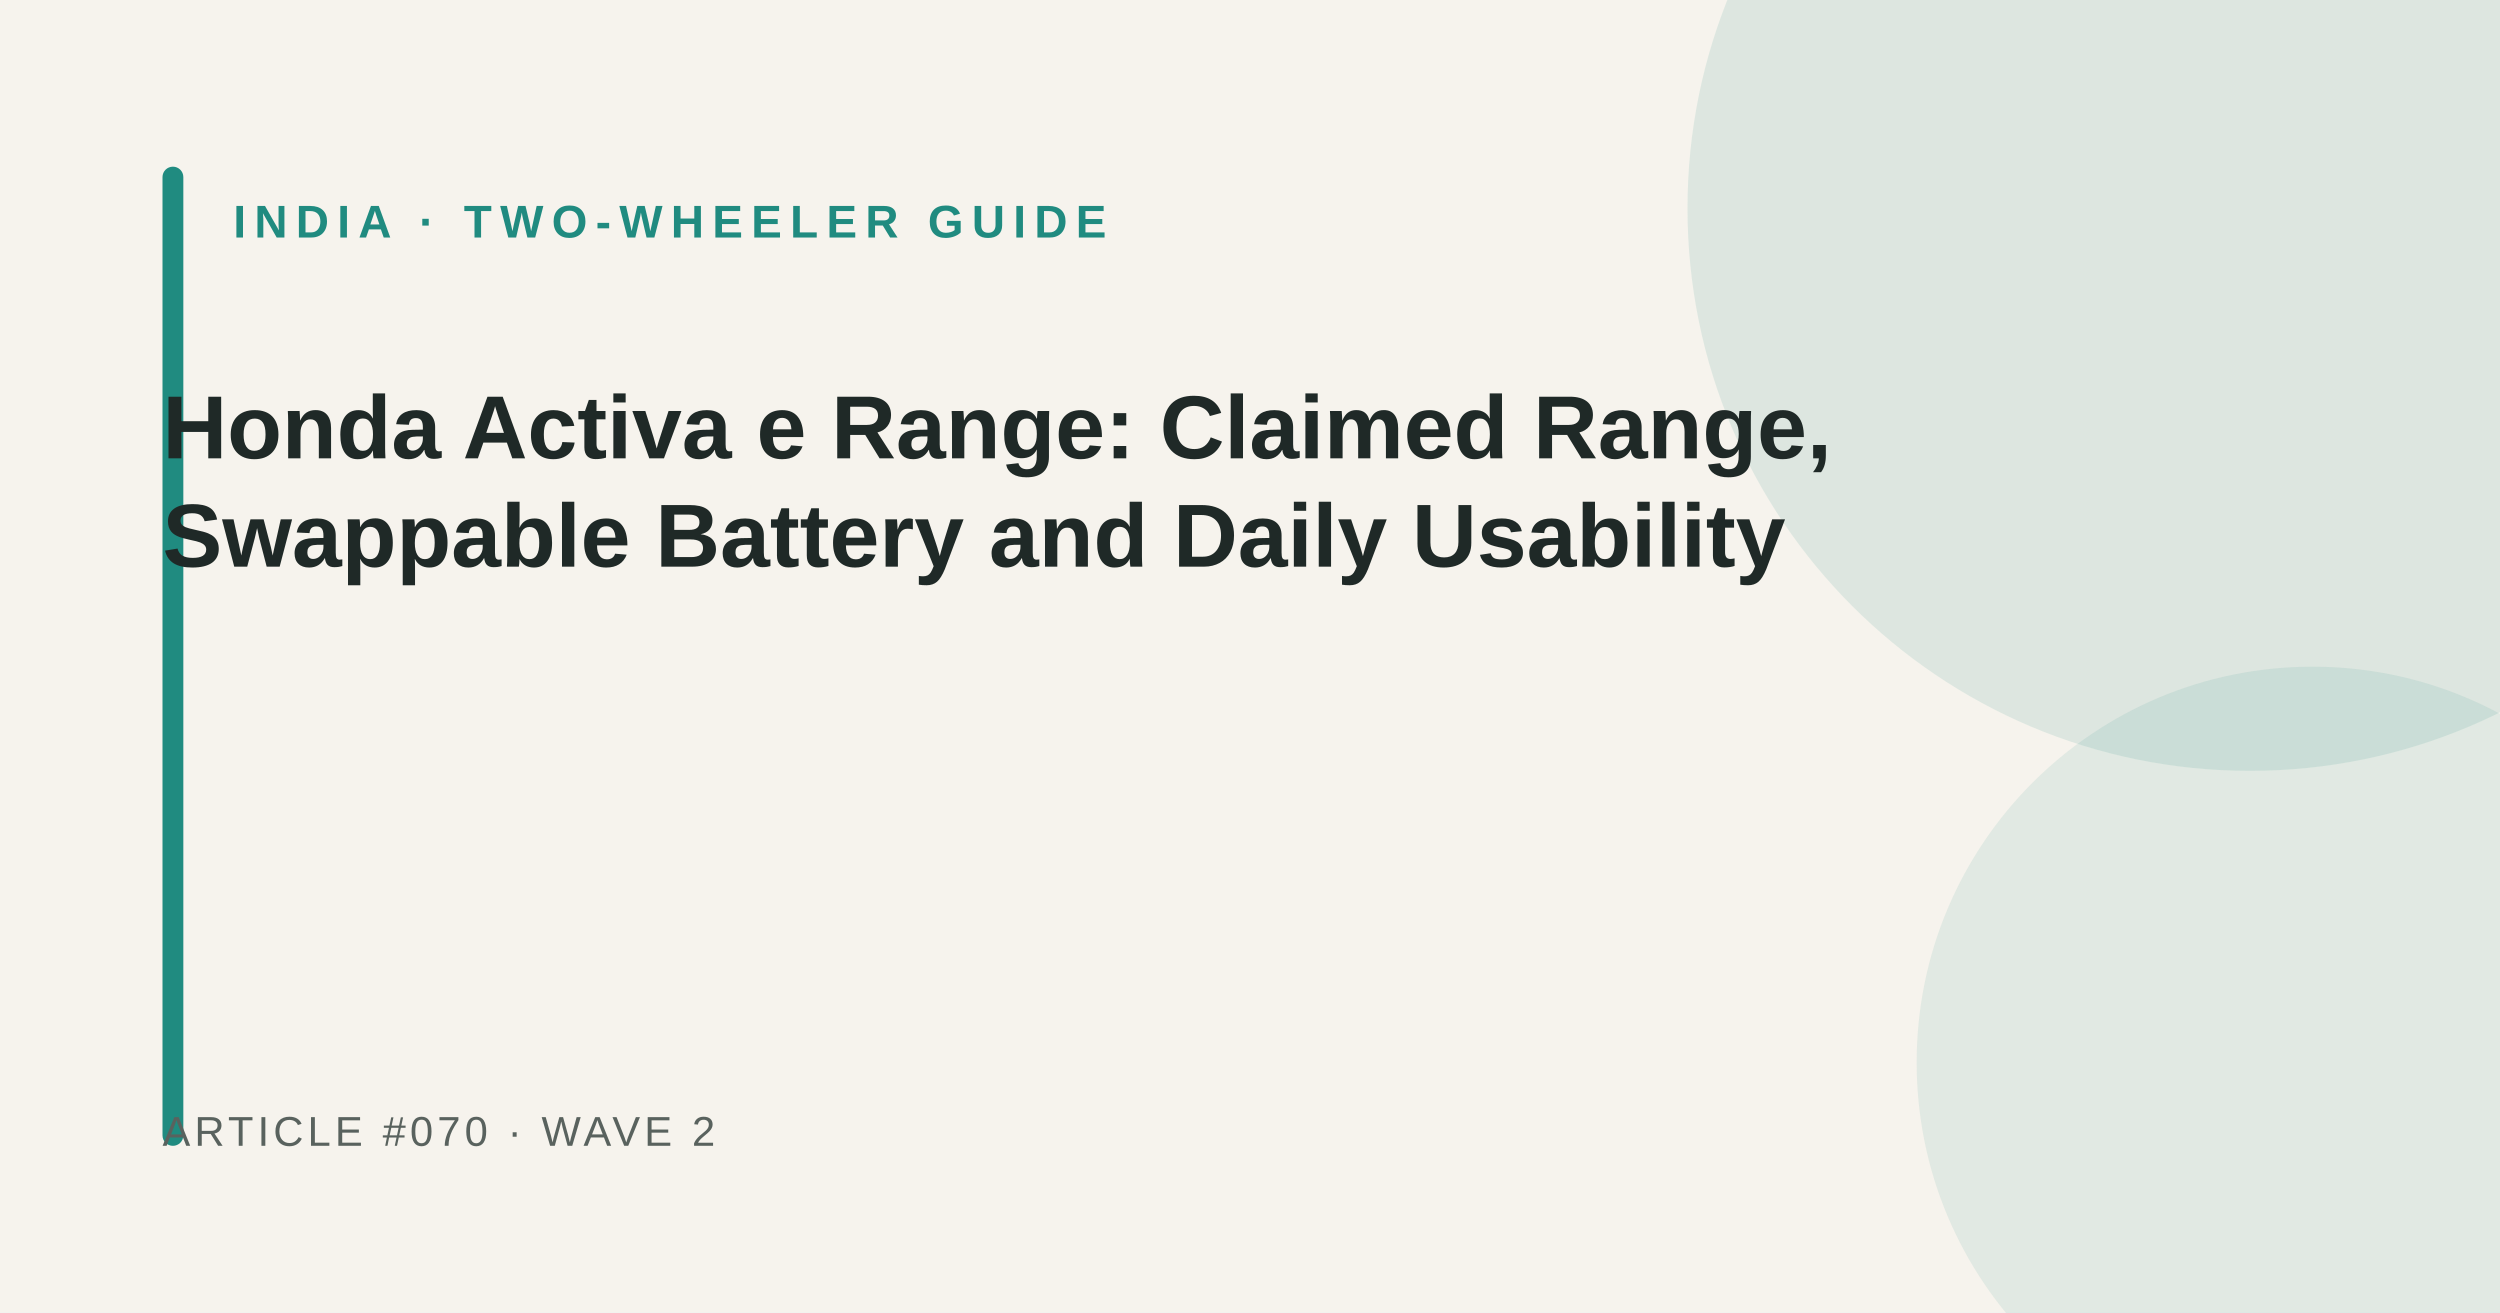
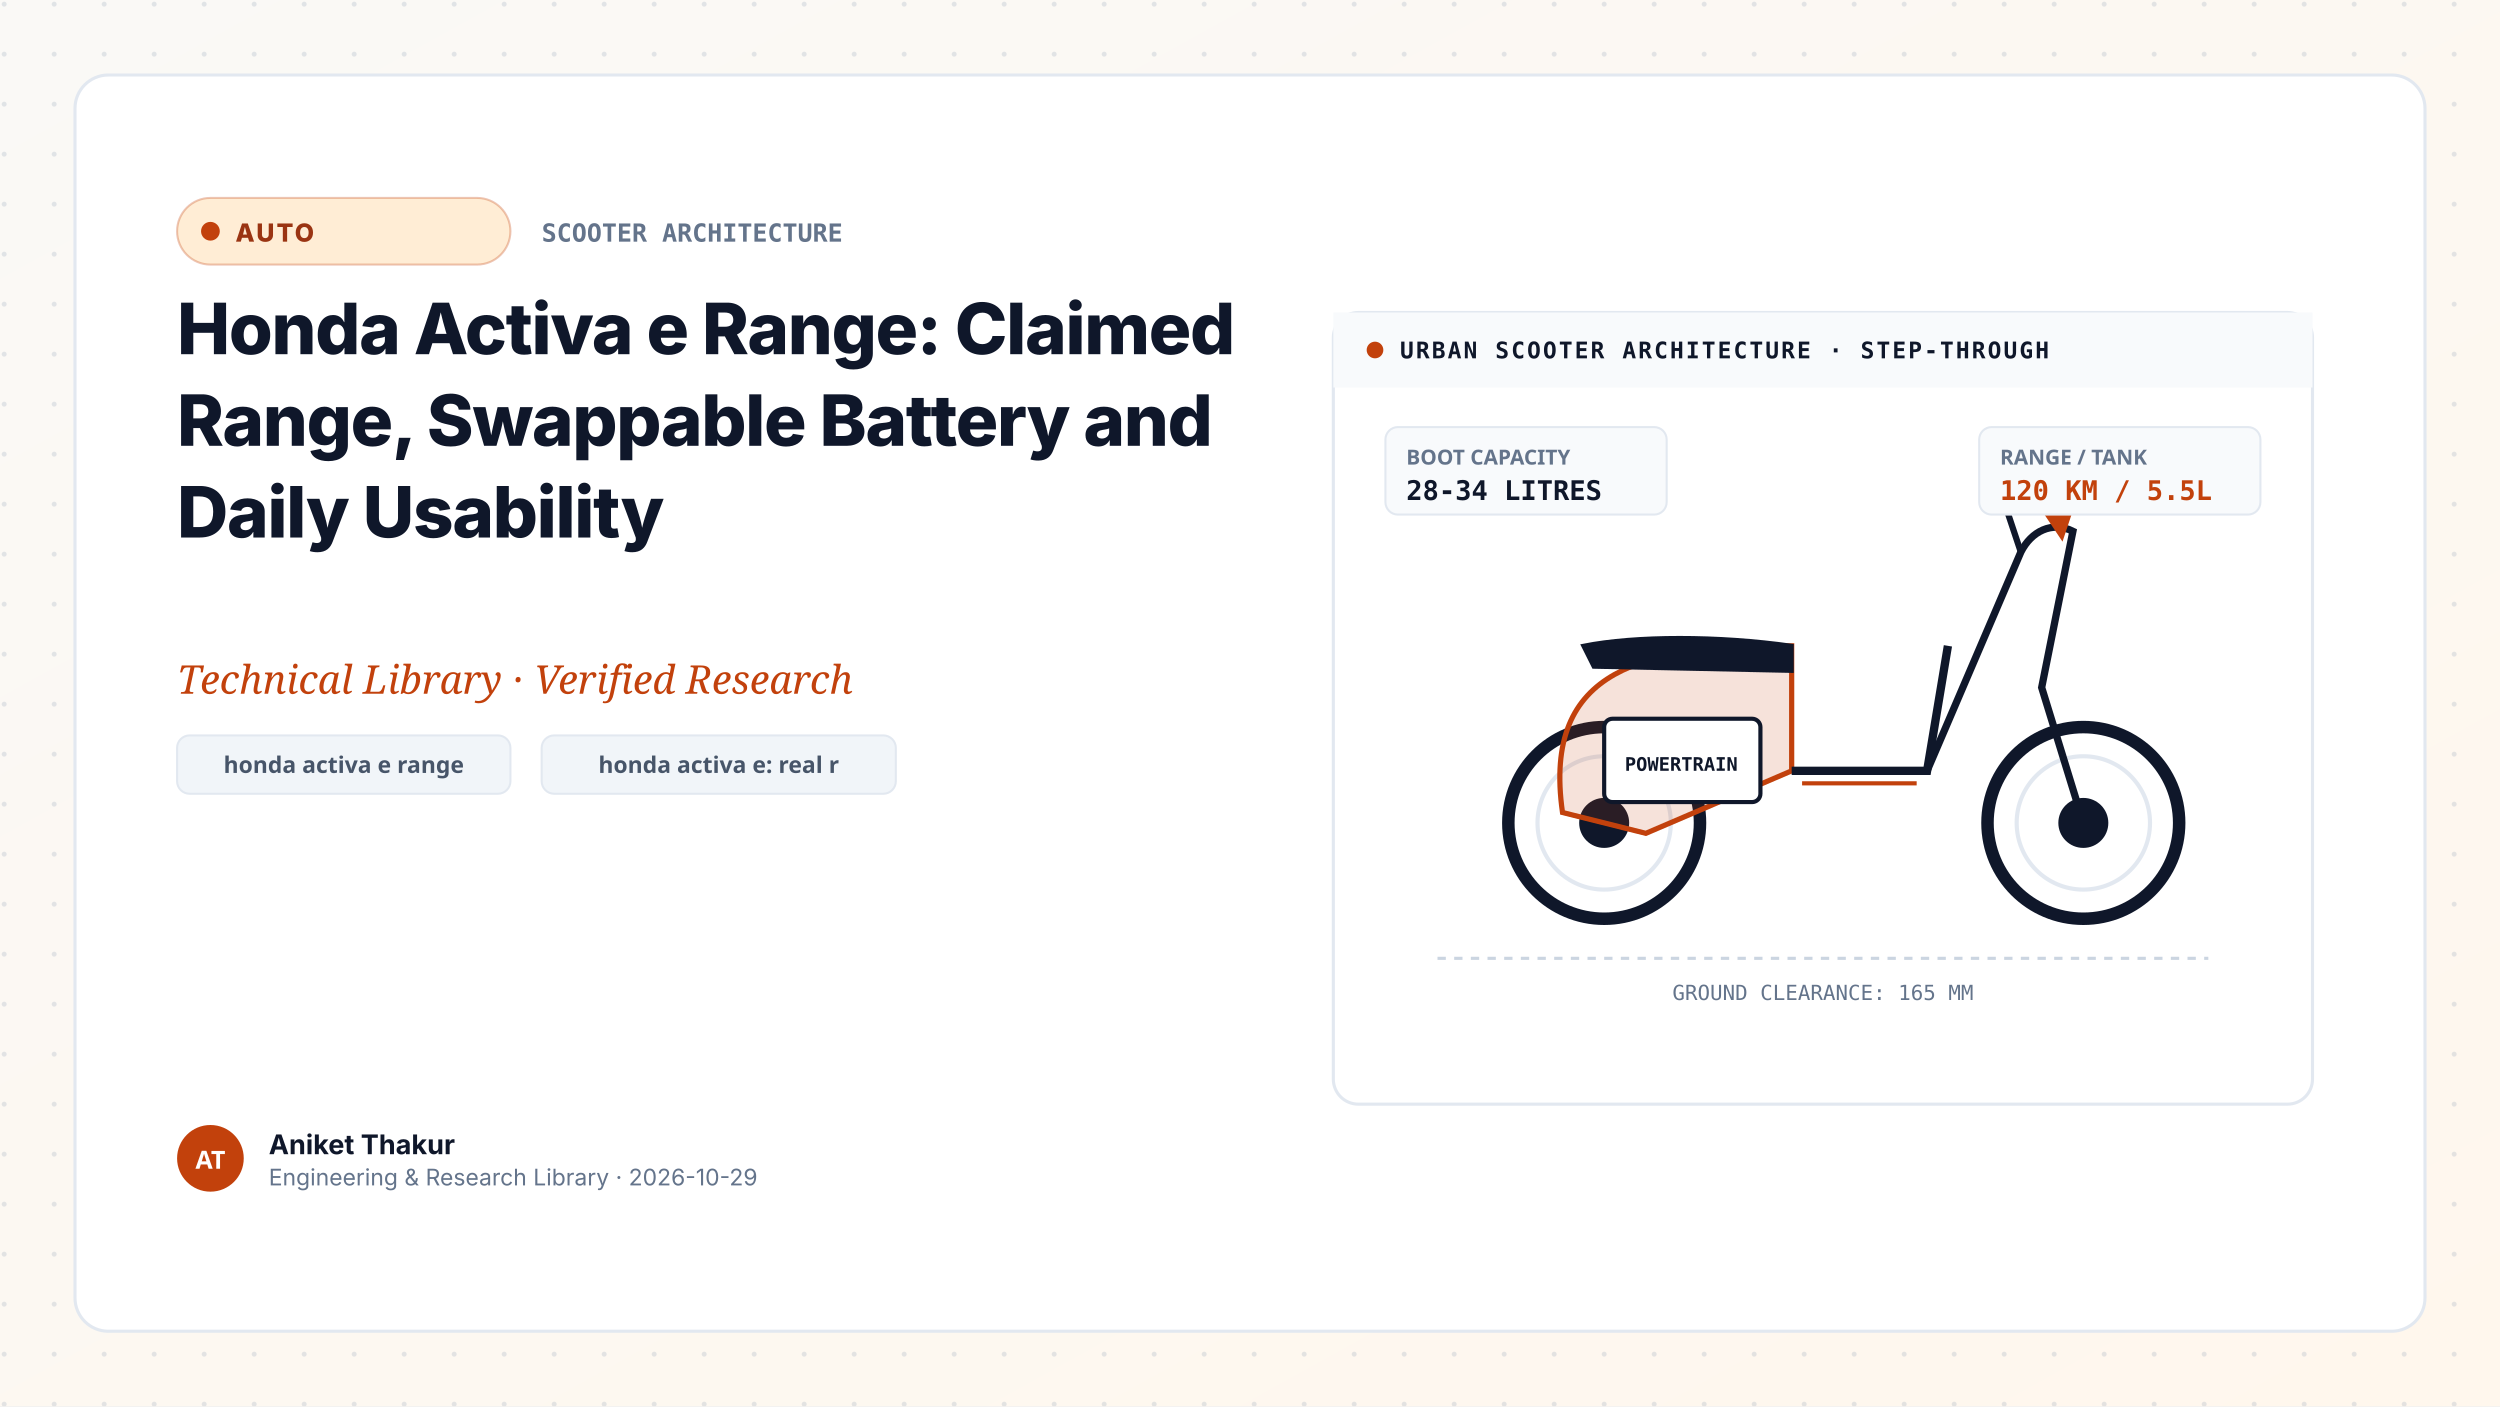
- <svg xmlns="http://www.w3.org/2000/svg" width="1200" height="630" viewBox="0 0 1200 630" role="img" aria-labelledby="title desc">
-   <rect width="1200" height="630" fill="#f6f3ed" />
-   <circle cx="1080" cy="100" r="270" fill="#208b80" opacity=".12" />
-   <circle cx="1110" cy="510" r="190" fill="#208b80" opacity=".10" />
-   <rect x="78" y="80" width="10" height="470" rx="5" fill="#208b80" />
-   <text x="112" y="114" fill="#208b80" font-family="Arial,sans-serif" font-size="22" font-weight="700" letter-spacing="4">INDIA · TWO-WHEELER GUIDE</text>
-   <text x="78" y="220" fill="#1f2927" font-family="Arial,sans-serif" font-size="43" font-weight="700">
-     <tspan x="78" dy="0">Honda Activa e Range: Claimed Range,</tspan>
-     <tspan x="78" dy="52">Swappable Battery and Daily Usability</tspan>
-   </text>
-   <text x="78" y="550" fill="#59625e" font-family="Arial,sans-serif" font-size="20" letter-spacing="2">ARTICLE #070  ·  WAVE 2</text>
+ <svg xmlns="http://www.w3.org/2000/svg" width="1200" height="675" viewBox="0 0 1200 675" role="img" aria-label="Honda Activa e Range: Claimed Range, Swappable Battery and Daily Usability">
+   <defs>
+     <linearGradient id="bgGrad_535955443" x1="0%" y1="0%" x2="100%" y2="100%">
+       <stop offset="0%" stop-color="#FAF9F6" />
+       <stop offset="100%" stop-color="#FFF7ED" />
+     </linearGradient>
+     <pattern id="dotGrid_535955443" width="24" height="24" patternUnits="userSpaceOnUse">
+       <circle cx="2" cy="2" r="1.2" fill="#94A3B8" opacity="0.25" />
+     </pattern>
+   </defs>
+   <rect width="1200" height="675" fill="url(#bgGrad_535955443)" />
+   <rect width="1200" height="675" fill="url(#dotGrid_535955443)" />
+   <rect x="36" y="36" width="1128" height="603" rx="16" fill="#FFFFFF" stroke="#E2E8F0" stroke-width="1.5" />
+   <g transform="translate(85, 95)">
+     <rect x="0" y="0" width="160" height="32" rx="16" fill="#FFEDD5" stroke="#C2410C" stroke-opacity="0.3" />
+     <circle cx="16" cy="16" r="4.5" fill="#C2410C" />
+     <text x="28" y="21" font-family="Plus Jakarta Sans, -apple-system, sans-serif" font-size="12" font-weight="800" fill="#9A3412" letter-spacing="1">AUTO</text>
+     <text x="175" y="21" font-family="JetBrains Mono, monospace" font-size="12" font-weight="600" fill="#64748B">SCOOTER ARCHITECTURE</text>
+     <g transform="translate(0, 75)">
+       <text x="0" y="0" font-family="Plus Jakarta Sans, -apple-system, sans-serif" font-size="34" font-weight="800" fill="#0F172A" letter-spacing="-0.6">Honda Activa e Range: Claimed</text>
+       <text x="0" y="44" font-family="Plus Jakarta Sans, -apple-system, sans-serif" font-size="34" font-weight="800" fill="#0F172A" letter-spacing="-0.6">Range, Swappable Battery and</text>
+       <text x="0" y="88" font-family="Plus Jakarta Sans, -apple-system, sans-serif" font-size="34" font-weight="800" fill="#0F172A" letter-spacing="-0.6">Daily Usability</text>
+     </g>
+     <g transform="translate(0, 222)">
+       <text x="0" y="16" font-family="Newsreader, Georgia, serif" font-size="19" font-style="italic" fill="#C2410C">
+         Technical Library · Verified Research
+       </text>
+       <g transform="translate(0, 36)">
+         <rect x="0" y="0" width="160" height="28" rx="6" fill="#F1F5F9" stroke="#E2E8F0" />
+         <text x="80" y="18" font-family="Plus Jakarta Sans, sans-serif" font-size="11" font-weight="600" fill="#475569" text-anchor="middle">honda activa e range</text>
+         <rect x="175" y="0" width="170" height="28" rx="6" fill="#F1F5F9" stroke="#E2E8F0" />
+         <text x="260" y="18" font-family="Plus Jakarta Sans, sans-serif" font-size="11" font-weight="600" fill="#475569" text-anchor="middle">honda activa e: real r</text>
+       </g>
+     </g>
+     <g transform="translate(0, 445)">
+       <circle cx="16" cy="16" r="16" fill="#C2410C" />
+       <text x="16" y="21" font-family="Plus Jakarta Sans, sans-serif" font-size="12" font-weight="800" fill="#FFFFFF" text-anchor="middle">AT</text>
+       <text x="44" y="14" font-family="Plus Jakarta Sans, -apple-system, sans-serif" font-size="13" font-weight="700" fill="#0F172A">Aniket Thakur</text>
+       <text x="44" y="29" font-family="Plus Jakarta Sans, -apple-system, sans-serif" font-size="11" fill="#64748B">Engineering &amp; Research Library · 2026-10-29</text>
+     </g>
+   </g>
+   <g transform="translate(640, 150)">
+     <rect width="470" height="380" rx="12" fill="#FFFFFF" stroke="#E2E8F0" stroke-width="1.5" />
+     <path d="M 0 0 L 470 0 L 470 36 L 0 36 Z" fill="#F8FAFC" rx="12" />
+     <circle cx="20" cy="18" r="4" fill="#C2410C" />
+     <text x="32" y="22" font-family="JetBrains Mono, monospace" font-size="11" font-weight="700" fill="#0F172A" letter-spacing="1">URBAN SCOOTER ARCHITECTURE · STEP-THROUGH</text>
+     <line x1="50" y1="310" x2="420" y2="310" stroke="#CBD5E1" stroke-width="1.5" stroke-dasharray="4 4" />
+     <text x="235" y="330" font-family="JetBrains Mono, monospace" font-size="10" fill="#64748B" text-anchor="middle">GROUND CLEARANCE: 165 MM</text>
+     <circle cx="130" cy="245" r="46" fill="none" stroke="#0F172A" stroke-width="6" />
+     <circle cx="130" cy="245" r="32" fill="none" stroke="#E2E8F0" stroke-width="2" />
+     <circle cx="130" cy="245" r="12" fill="#0F172A" />
+     <circle cx="360" cy="245" r="46" fill="none" stroke="#0F172A" stroke-width="6" />
+     <circle cx="360" cy="245" r="32" fill="none" stroke="#E2E8F0" stroke-width="2" />
+     <circle cx="360" cy="245" r="12" fill="#0F172A" />
+     <path d="M 110 240 C 100 170, 150 160, 220 160 L 220 220 L 150 250 Z" fill="#C2410C" fill-opacity="0.15" stroke="#C2410C" stroke-width="2.5" />
+     <rect x="130" y="195" width="75" height="40" rx="4" fill="#FFFFFF" stroke="#0F172A" stroke-width="2" />
+     <text x="167" y="220" font-family="JetBrains Mono, monospace" font-size="9" font-weight="700" fill="#0F172A" text-anchor="middle">POWERTRAIN</text>
+     <path d="M 220 220 L 285 220 L 295 160" fill="none" stroke="#0F172A" stroke-width="4" />
+     <line x1="225" y1="226" x2="280" y2="226" stroke="#C2410C" stroke-width="2" />
+     <path d="M 120 160 C 145 155, 185 155, 220 160 L 220 172 L 125 170 Z" fill="#0F172A" stroke="#0F172A" stroke-width="2" />
+     <path d="M 285 220 L 330 115 C 335 105, 345 100, 355 105 L 340 180 L 360 245" fill="none" stroke="#0F172A" stroke-width="3.5" />
+     <path d="M 330 115 L 320 85 L 345 80" fill="none" stroke="#0F172A" stroke-width="3" stroke-linecap="round" />
+     <polygon points="340,95 355,95 350,110" fill="#C2410C" />
+     <rect x="25" y="55" width="135" height="42" rx="6" fill="#F8FAFC" stroke="#E2E8F0" />
+     <text x="35" y="73" font-family="Plus Jakarta Sans, sans-serif" font-size="10" font-weight="700" fill="#64748B">BOOT CAPACITY</text>
+     <text x="35" y="90" font-family="JetBrains Mono, monospace" font-size="13" font-weight="700" fill="#0F172A">28-34 LITRES</text>
+     <rect x="310" y="55" width="135" height="42" rx="6" fill="#F8FAFC" stroke="#E2E8F0" />
+     <text x="320" y="73" font-family="Plus Jakarta Sans, sans-serif" font-size="10" font-weight="700" fill="#64748B">RANGE / TANK</text>
+     <text x="320" y="90" font-family="JetBrains Mono, monospace" font-size="13" font-weight="700" fill="#C2410C">120 KM / 5.5L</text>
+   </g>
</svg>
